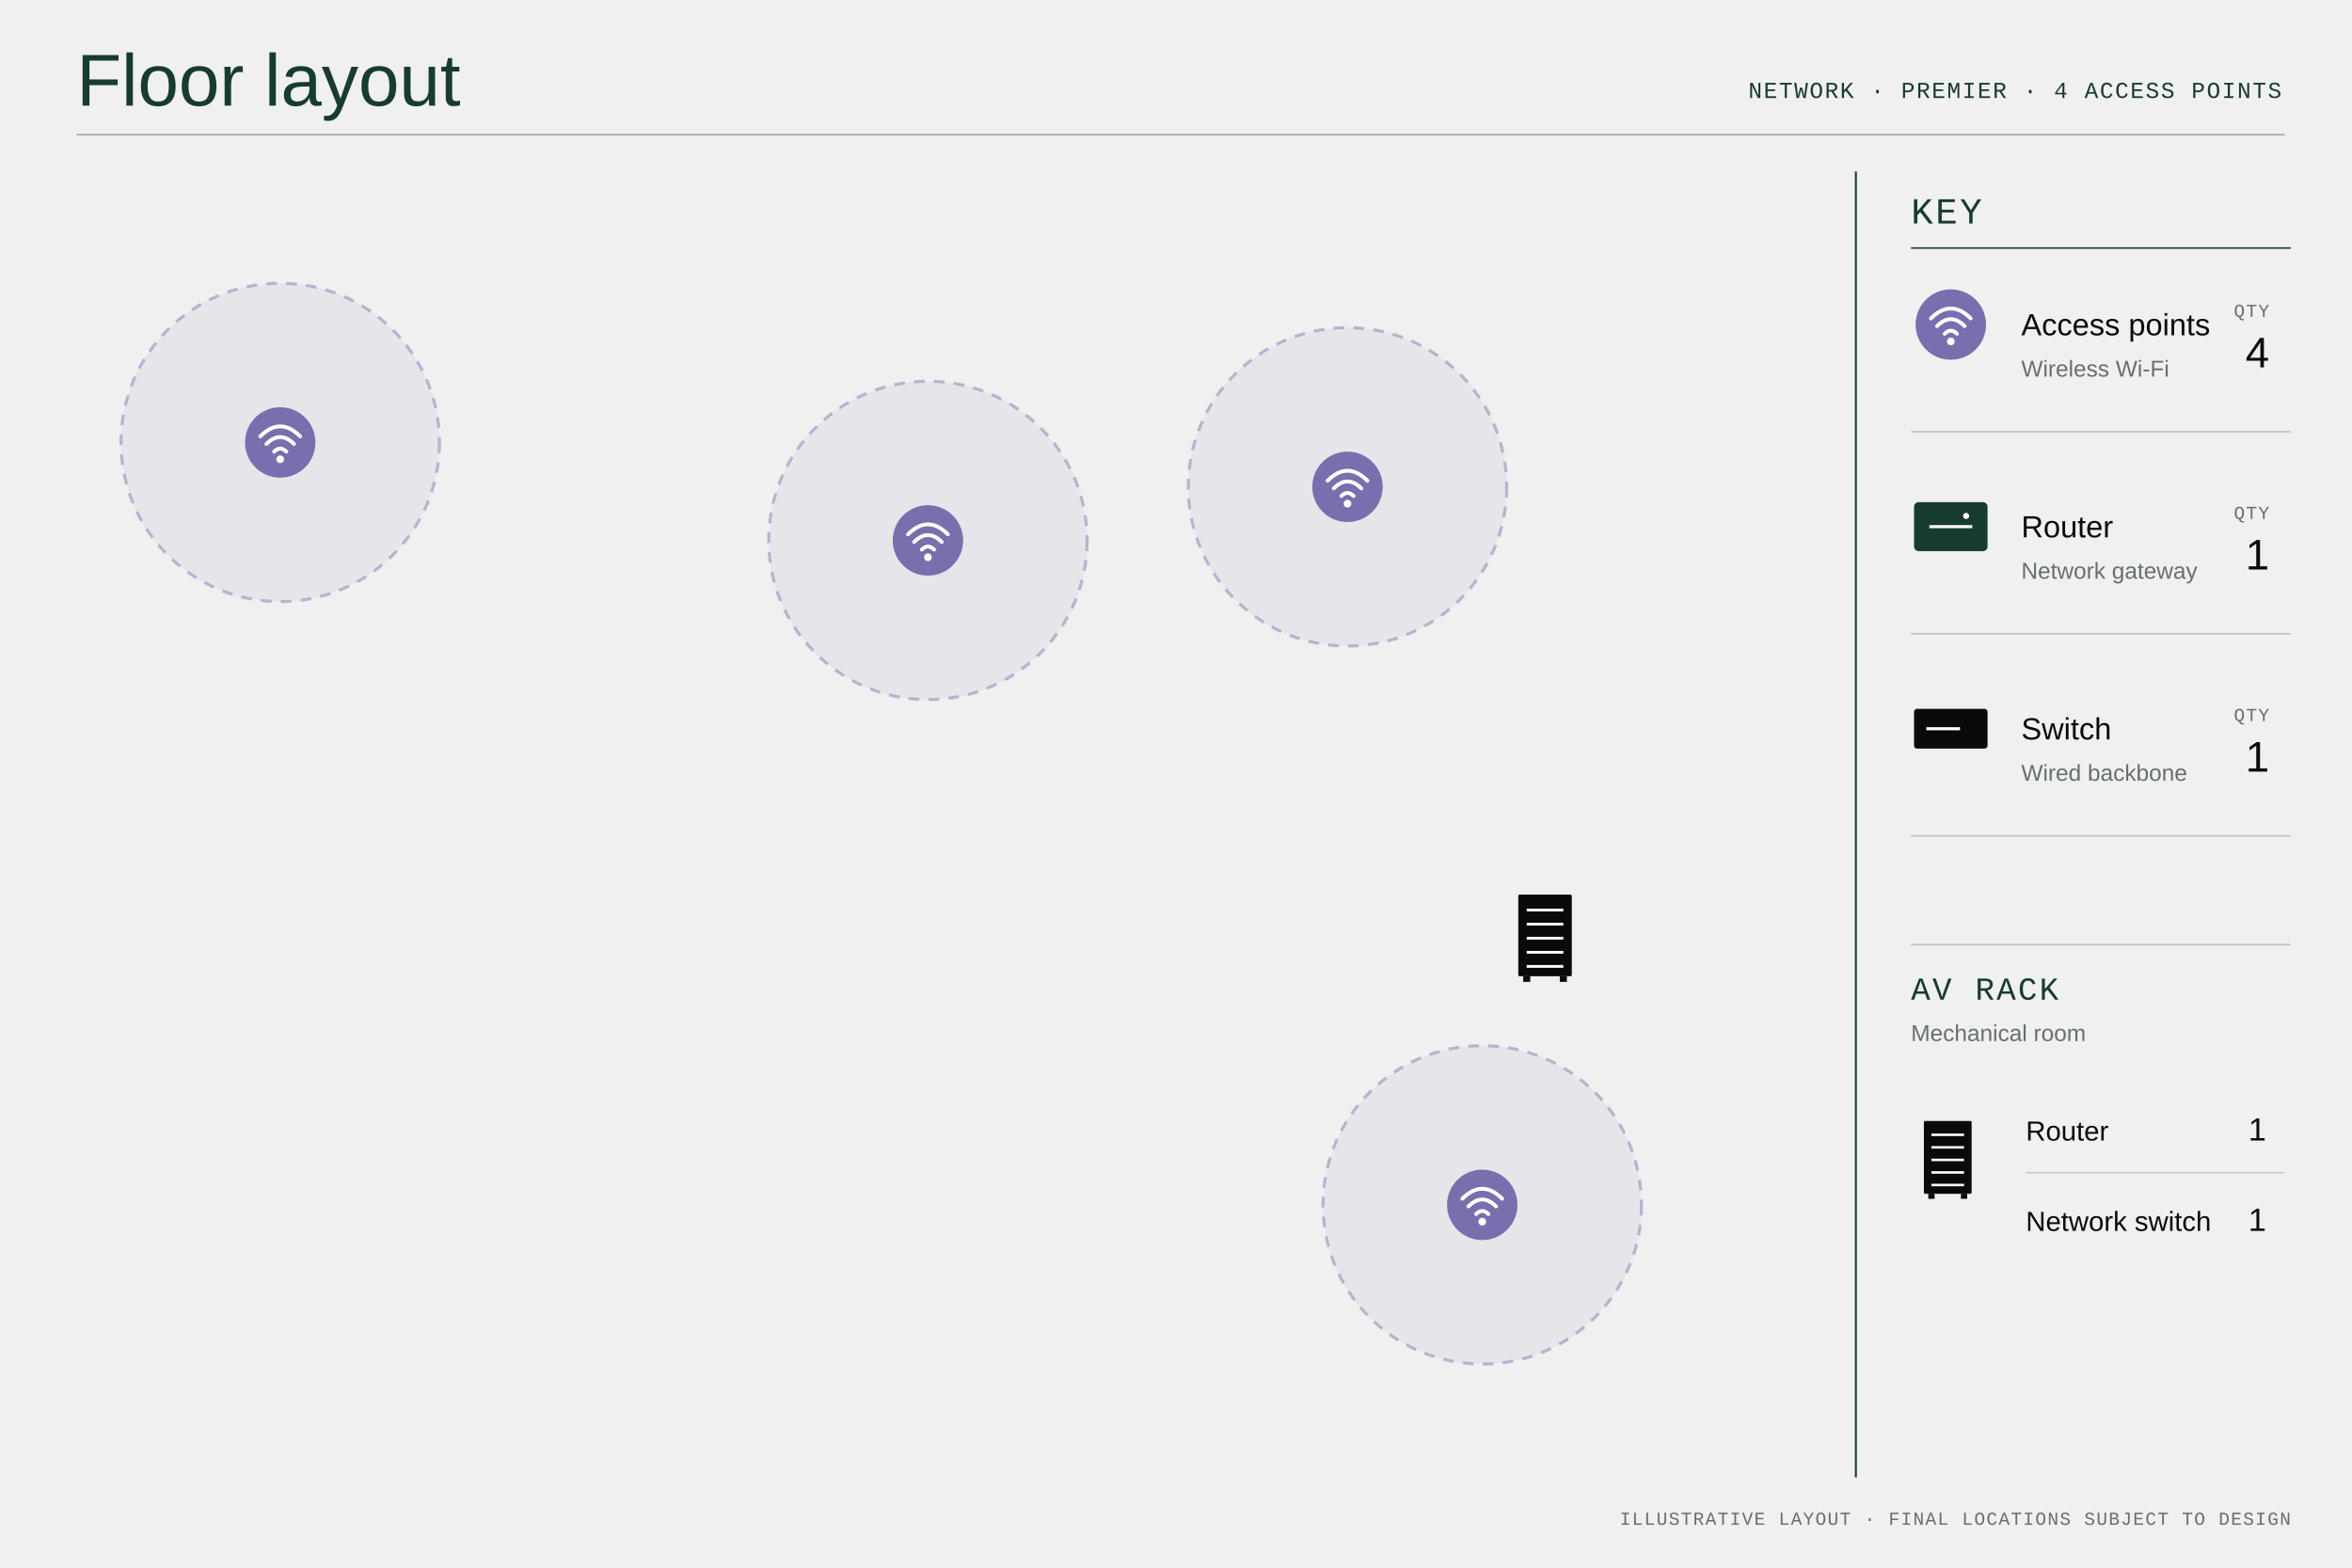
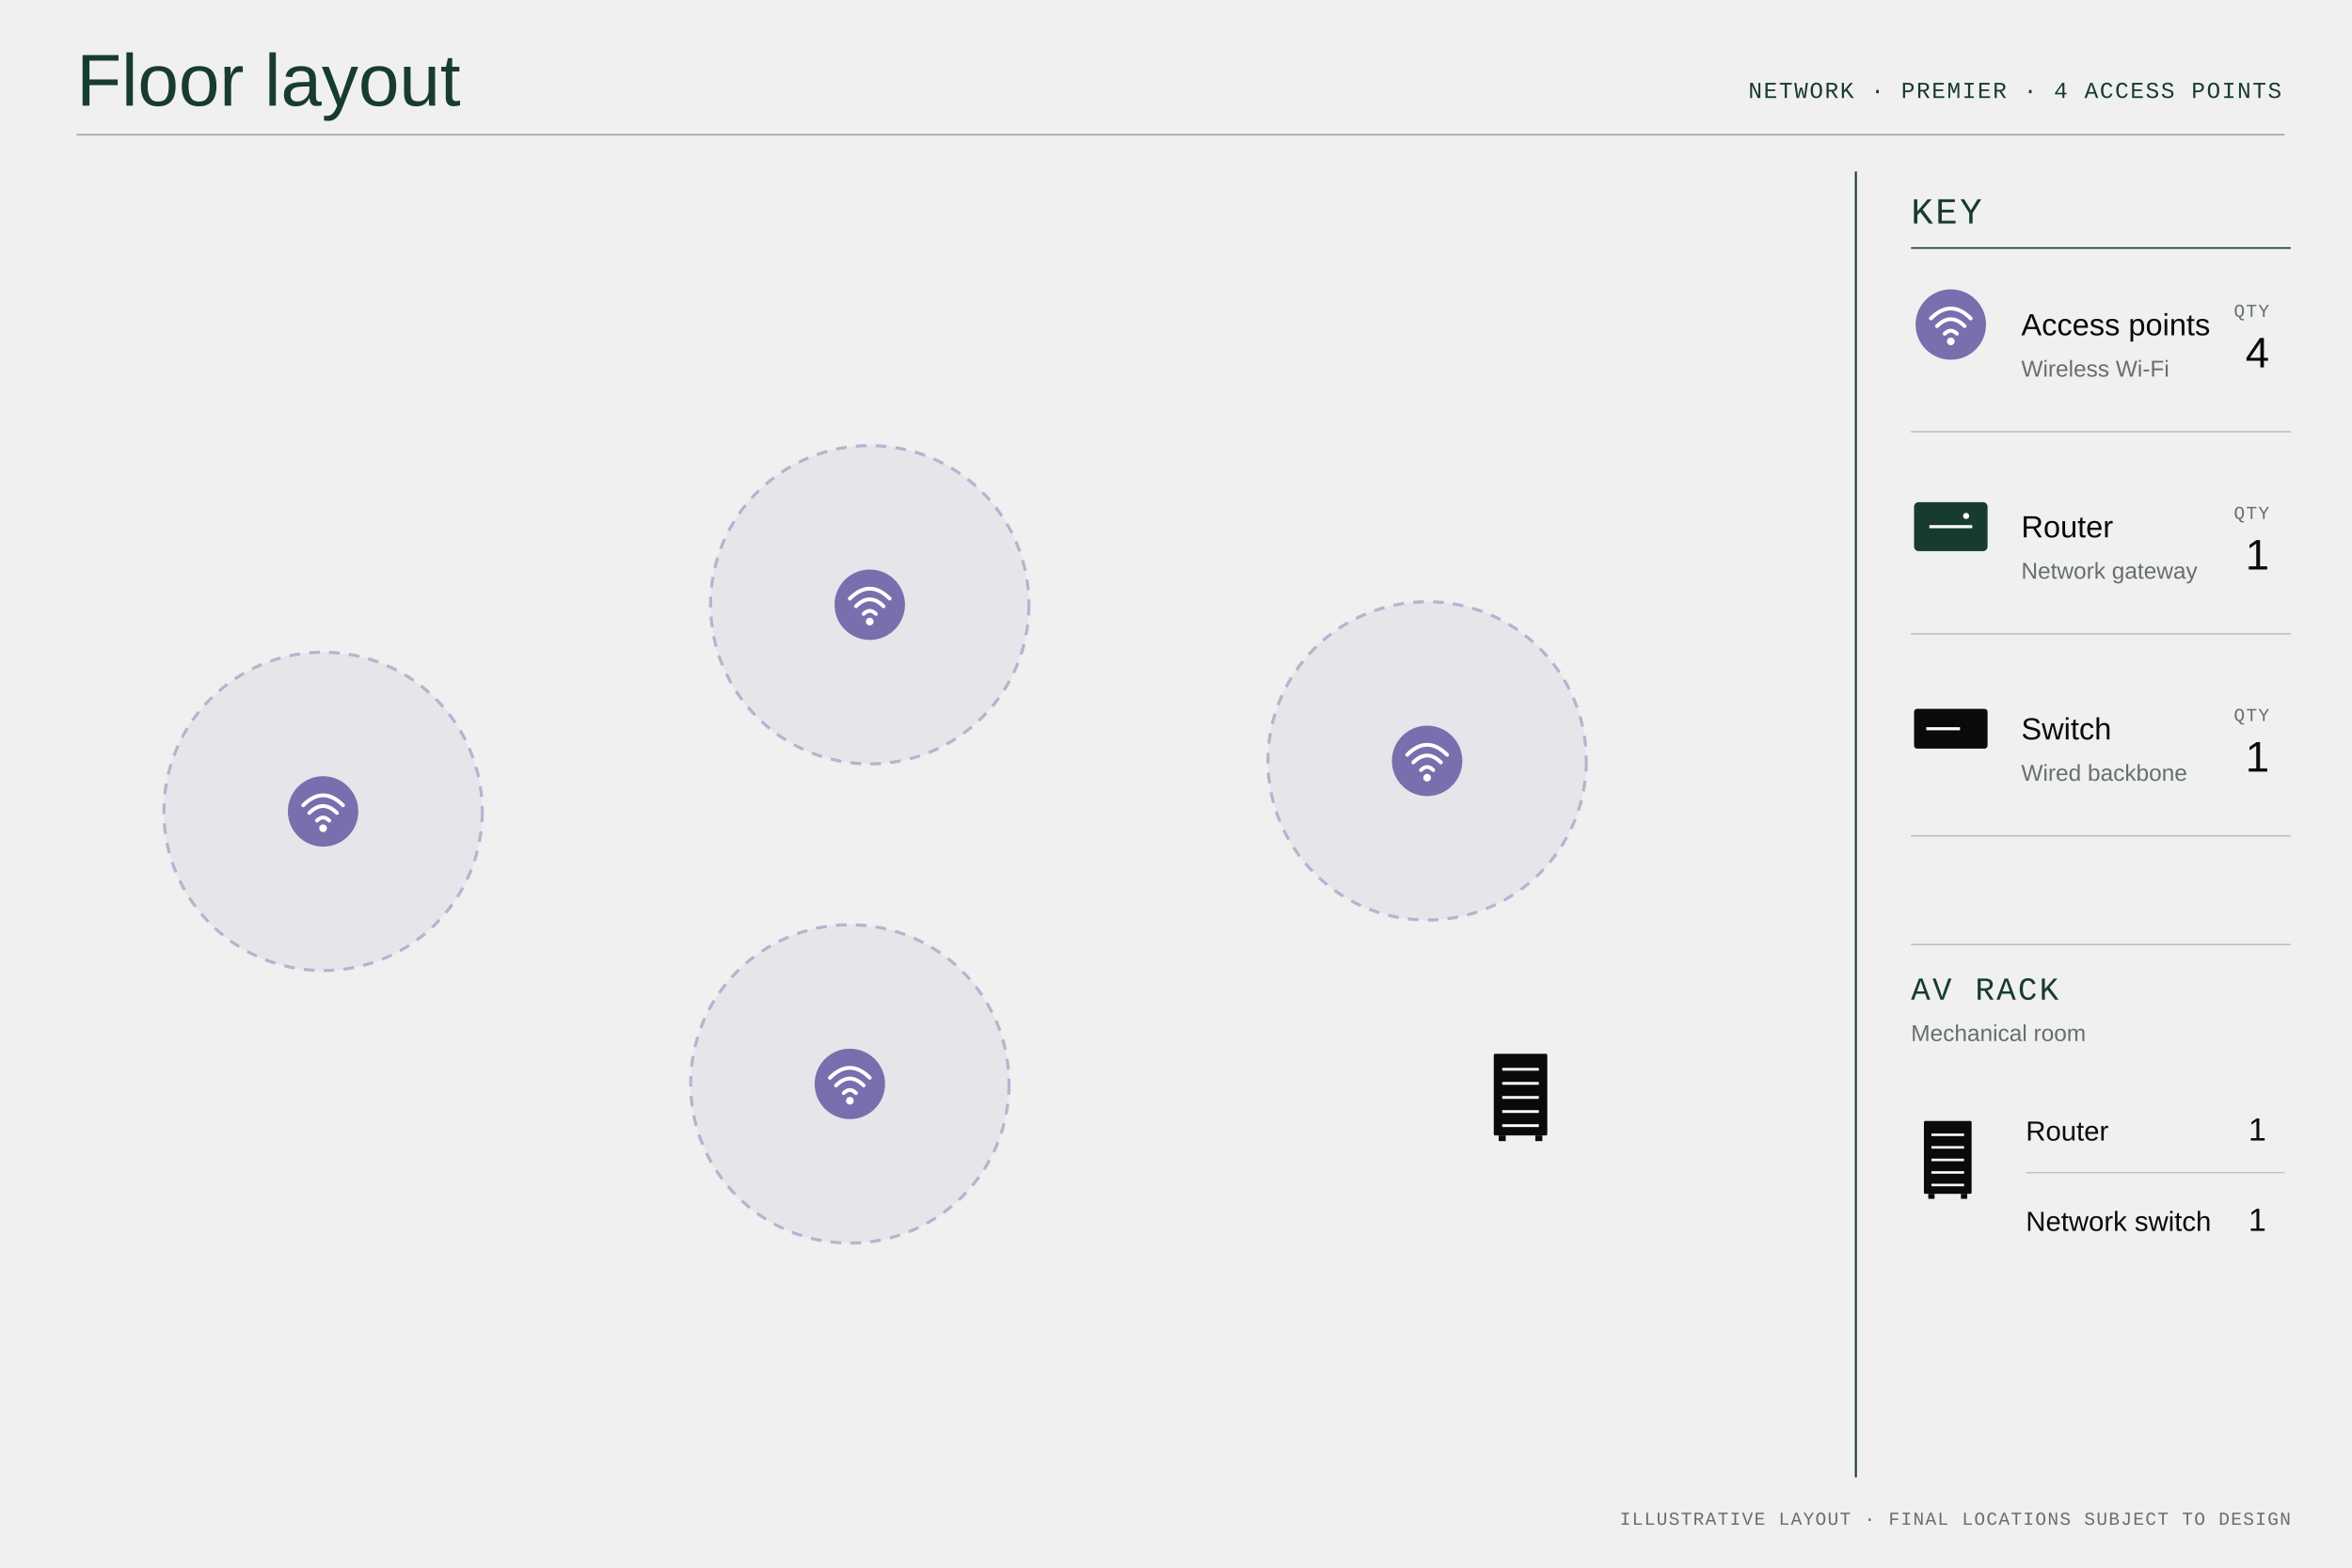
<svg xmlns="http://www.w3.org/2000/svg" viewBox="0 0 1536 1024" width="1536" height="1024" role="img" aria-label="Network Premier floor layout and equipment key">
  <text x="50" y="69" fill="#183B31" font-family="Arial,Helvetica,sans-serif" font-size="48">Floor layout</text>
  <text x="1490" y="64" fill="#183B31" font-family="IBM Plex Mono,Courier New,monospace" font-size="15" letter-spacing=".065em" text-anchor="end">NETWORK · PREMIER · 4 ACCESS POINTS</text>
  <line x1="50" y1="88" x2="1492" y2="88" stroke="#9DA7A3" stroke-width="1" />
-   <circle cx="880" cy="318" r="104" fill="#786FAE" fill-opacity=".08" stroke="#786FAE" stroke-opacity=".45" stroke-width="2" stroke-dasharray="7 6" />
-   <g transform="translate(880,318)">
+   <circle cx="568" cy="395" r="104" fill="#786FAE" fill-opacity=".08" stroke="#786FAE" stroke-opacity=".45" stroke-width="2" stroke-dasharray="7 6" />
+   <g transform="translate(568,395)">
    <circle r="23" fill="#786FAE" />
    <path d="M-13 -4q13 -13 26 0M-9 1q9 -9 18 0M-4 6q4 -4 8 0" fill="none" stroke="white" stroke-width="2.5" stroke-linecap="round" />
    <circle cy="11" r="2.5" fill="white" />
  </g>
-   <circle cx="183" cy="289" r="104" fill="#786FAE" fill-opacity=".08" stroke="#786FAE" stroke-opacity=".45" stroke-width="2" stroke-dasharray="7 6" />
-   <g transform="translate(183,289)">
+   <circle cx="211" cy="530" r="104" fill="#786FAE" fill-opacity=".08" stroke="#786FAE" stroke-opacity=".45" stroke-width="2" stroke-dasharray="7 6" />
+   <g transform="translate(211,530)">
    <circle r="23" fill="#786FAE" />
    <path d="M-13 -4q13 -13 26 0M-9 1q9 -9 18 0M-4 6q4 -4 8 0" fill="none" stroke="white" stroke-width="2.5" stroke-linecap="round" />
    <circle cy="11" r="2.5" fill="white" />
  </g>
-   <circle cx="968" cy="787" r="104" fill="#786FAE" fill-opacity=".08" stroke="#786FAE" stroke-opacity=".45" stroke-width="2" stroke-dasharray="7 6" />
-   <g transform="translate(968,787)">
+   <circle cx="932" cy="497" r="104" fill="#786FAE" fill-opacity=".08" stroke="#786FAE" stroke-opacity=".45" stroke-width="2" stroke-dasharray="7 6" />
+   <g transform="translate(932,497)">
    <circle r="23" fill="#786FAE" />
    <path d="M-13 -4q13 -13 26 0M-9 1q9 -9 18 0M-4 6q4 -4 8 0" fill="none" stroke="white" stroke-width="2.5" stroke-linecap="round" />
    <circle cy="11" r="2.5" fill="white" />
  </g>
-   <circle cx="606" cy="353" r="104" fill="#786FAE" fill-opacity=".08" stroke="#786FAE" stroke-opacity=".45" stroke-width="2" stroke-dasharray="7 6" />
-   <g transform="translate(606,353)">
+   <circle cx="555" cy="708" r="104" fill="#786FAE" fill-opacity=".08" stroke="#786FAE" stroke-opacity=".45" stroke-width="2" stroke-dasharray="7 6" />
+   <g transform="translate(555,708)">
    <circle r="23" fill="#786FAE" />
    <path d="M-13 -4q13 -13 26 0M-9 1q9 -9 18 0M-4 6q4 -4 8 0" fill="none" stroke="white" stroke-width="2.5" stroke-linecap="round" />
    <circle cy="11" r="2.5" fill="white" />
  </g>
-   <g transform="translate(1009,611) scale(0.92)">
+   <g transform="translate(993,715) scale(0.92)">
    <rect x="-19" y="-29" width="38" height="58" rx="1" fill="#090B0A" />
    <path d="M-13 -18h26M-13 -8h26M-13 2h26M-13 12h26M-13 22h26" stroke="#FAFBF7" stroke-width="2" />
    <path d="M-13 29v4m26 -4v4" stroke="#090B0A" stroke-width="5" />
  </g>
  <line x1="1212" y1="112" x2="1212" y2="965" stroke="#183B31" stroke-width="1.3" />
  <text x="1248" y="146" fill="#183B31" font-family="IBM Plex Mono,Courier New,monospace" font-size="24" letter-spacing=".065em">KEY</text>
  <line x1="1248" y1="162" x2="1496" y2="162" stroke="#183B31" stroke-width="1" />
  <g>
    <g transform="translate(1274,212)">
      <circle r="23" fill="#786FAE" />
      <path d="M-13 -4q13 -13 26 0M-9 1q9 -9 18 0M-4 6q4 -4 8 0" fill="none" stroke="white" stroke-width="2.5" stroke-linecap="round" />
      <circle cy="11" r="2.5" fill="white" />
    </g>
    <text x="1320" y="219" fill="#090B0A" font-family="Arial,Helvetica,sans-serif" font-size="20">Access points</text>
    <text x="1320" y="246" fill="#666E70" font-family="Arial,Helvetica,sans-serif" font-size="15">Wireless Wi-Fi</text>
    <text x="1482" y="207" fill="#666E70" font-family="IBM Plex Mono,Courier New,monospace" font-size="12" letter-spacing=".065em" text-anchor="end">QTY</text>
    <text x="1482" y="240" fill="#090B0A" font-family="Arial,Helvetica,sans-serif" font-size="28" text-anchor="end">4</text>
    <line x1="1248" y1="282" x2="1496" y2="282" stroke="#BBC2BE" stroke-width="1" />
  </g>
  <g>
    <g transform="translate(1274,344)">
      <rect x="-24" y="-16" width="48" height="32" rx="3" fill="#183B31" />
      <path d="M-14 0h28" stroke="white" stroke-width="2" />
      <circle cx="10" cy="-7" r="2" fill="white" />
    </g>
    <text x="1320" y="351" fill="#090B0A" font-family="Arial,Helvetica,sans-serif" font-size="20">Router</text>
    <text x="1320" y="378" fill="#666E70" font-family="Arial,Helvetica,sans-serif" font-size="15">Network gateway</text>
    <text x="1482" y="339" fill="#666E70" font-family="IBM Plex Mono,Courier New,monospace" font-size="12" letter-spacing=".065em" text-anchor="end">QTY</text>
    <text x="1482" y="372" fill="#090B0A" font-family="Arial,Helvetica,sans-serif" font-size="28" text-anchor="end">1</text>
    <line x1="1248" y1="414" x2="1496" y2="414" stroke="#BBC2BE" stroke-width="1" />
  </g>
  <g>
    <g transform="translate(1274,476)">
      <rect x="-24" y="-13" width="48" height="26" rx="2" fill="#090B0A" />
      <path d="M-16 0h22" stroke="white" stroke-width="2" />
    </g>
    <text x="1320" y="483" fill="#090B0A" font-family="Arial,Helvetica,sans-serif" font-size="20">Switch</text>
    <text x="1320" y="510" fill="#666E70" font-family="Arial,Helvetica,sans-serif" font-size="15">Wired backbone</text>
    <text x="1482" y="471" fill="#666E70" font-family="IBM Plex Mono,Courier New,monospace" font-size="12" letter-spacing=".065em" text-anchor="end">QTY</text>
    <text x="1482" y="504" fill="#090B0A" font-family="Arial,Helvetica,sans-serif" font-size="28" text-anchor="end">1</text>
    <line x1="1248" y1="546" x2="1496" y2="546" stroke="#BBC2BE" stroke-width="1" />
  </g>
  <line x1="1248" y1="617" x2="1496" y2="617" stroke="#BBC2BE" stroke-width="1" />
  <text x="1248" y="653" fill="#183B31" font-family="IBM Plex Mono,Courier New,monospace" font-size="21" letter-spacing=".065em">AV RACK</text>
  <text x="1248" y="680" fill="#666E70" font-family="Arial,Helvetica,sans-serif" font-size="15">Mechanical room</text>
  <g transform="translate(1272,756) scale(0.82)">
    <rect x="-19" y="-29" width="38" height="58" rx="1" fill="#090B0A" />
    <path d="M-13 -18h26M-13 -8h26M-13 2h26M-13 12h26M-13 22h26" stroke="#FAFBF7" stroke-width="2" />
    <path d="M-13 29v4m26 -4v4" stroke="#090B0A" stroke-width="5" />
  </g>
  <text x="1323" y="745" fill="#090B0A" font-family="Arial,Helvetica,sans-serif" font-size="18">Router</text>
  <text x="1480" y="745" fill="#090B0A" font-family="Arial,Helvetica,sans-serif" font-size="21" text-anchor="end">1</text>
  <line x1="1323" y1="766" x2="1492" y2="766" stroke="#BCC2BE" stroke-width=".8" />
  <text x="1323" y="804" fill="#090B0A" font-family="Arial,Helvetica,sans-serif" font-size="18">Network switch</text>
  <text x="1480" y="804" fill="#090B0A" font-family="Arial,Helvetica,sans-serif" font-size="21" text-anchor="end">1</text>
  <text x="1496" y="996" fill="#666E70" font-family="IBM Plex Mono,Courier New,monospace" font-size="12" letter-spacing=".065em" text-anchor="end">ILLUSTRATIVE LAYOUT · FINAL LOCATIONS SUBJECT TO DESIGN</text>
</svg>
